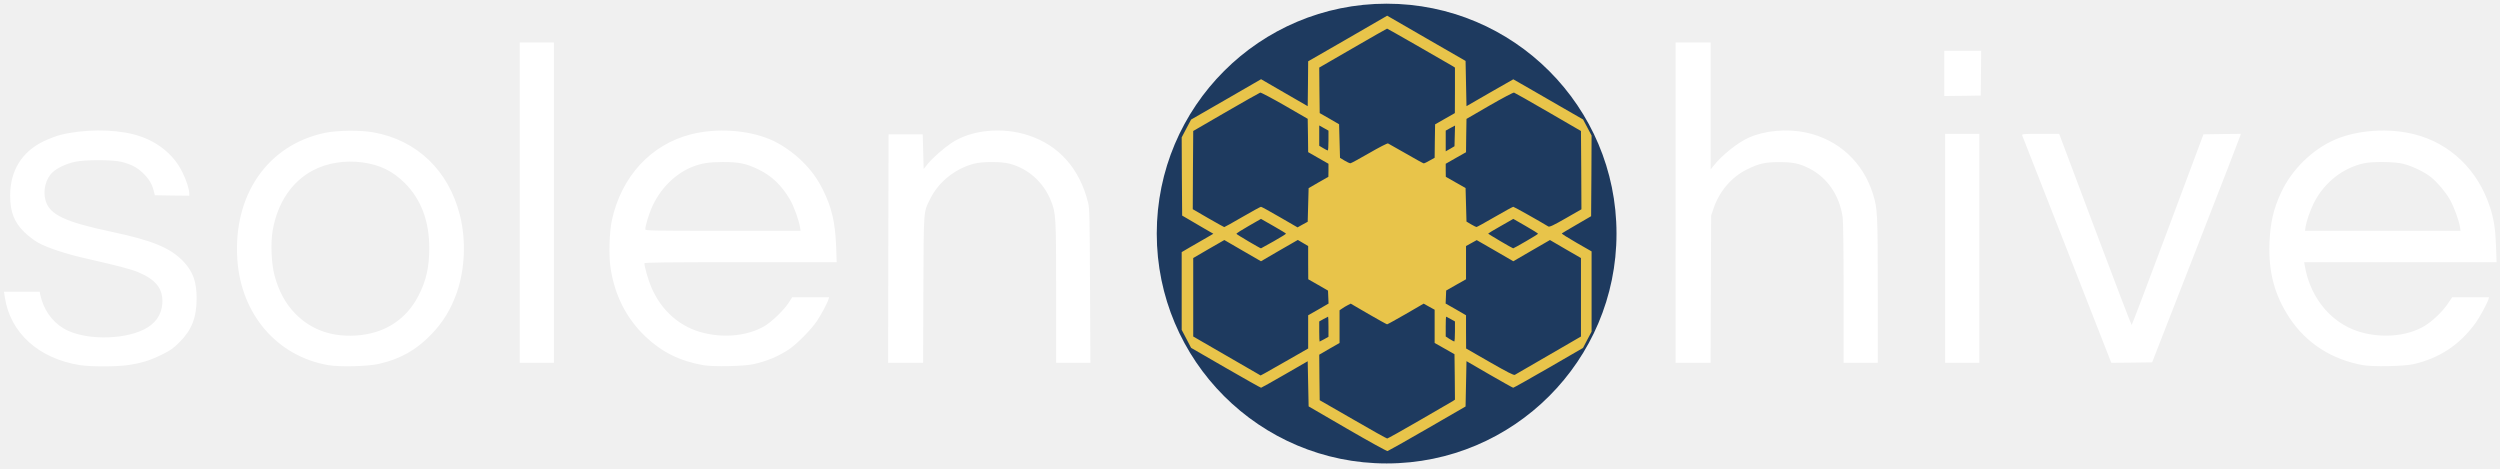
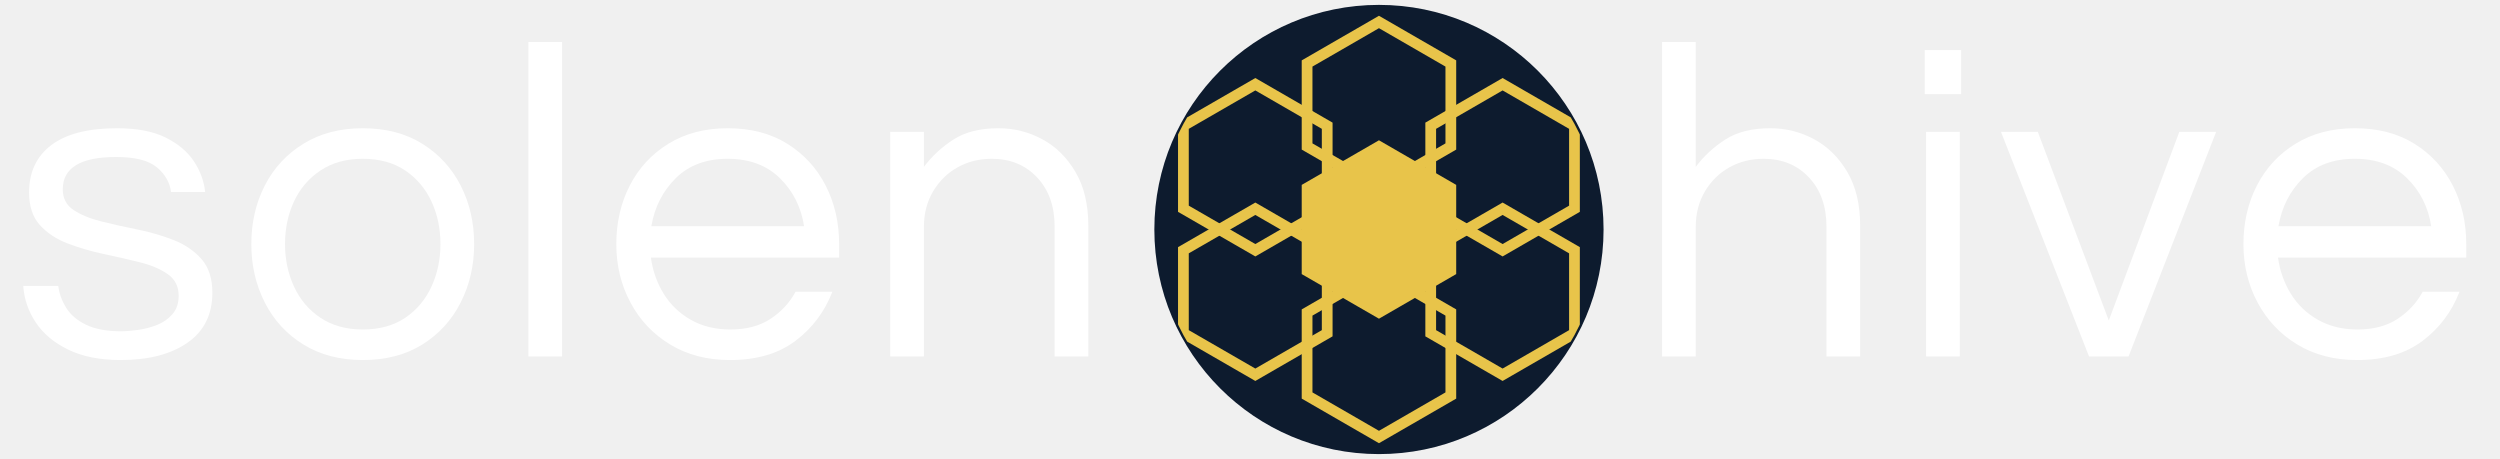
- <svg xmlns="http://www.w3.org/2000/svg" viewBox="140 103 2708 507" role="img" aria-label="Solenhive">
-   <path fill="#ffffff" fill-rule="evenodd" d="M226.5 498.5C181.8 491.4 150.9 463.4 145.2 424.8L144.3 419.0L163.6 419.0L183.0 419.0L183.5 421.8C187.0 438.2 196.1 451.3 209.5 459.1C230.3 471.2 271.8 471.7 295.7 460.0C308.1 453.9 314.9 444.4 315.8 432.0C316.9 416.1 309.4 406.2 289.9 397.9C282.8 394.8 267.4 390.8 233.2 383.0C211.1 378.0 191.2 371.4 181.0 365.7C176.8 363.3 170.4 358.4 166.3 354.4C155.3 343.6 151.0 332.6 151.0 314.8C151.0 288.0 163.6 267.5 187.1 256.1C192.8 253.4 201.1 250.2 205.5 249.1C230.4 243.0 261.8 242.7 284.6 248.5C308.4 254.5 327.7 269.4 337.4 289.2C341.9 298.2 345.0 308.0 345.0 312.7L345.0 315.0L326.4 314.8L307.7 314.5L306.4 309.2C304.5 301.9 301.0 296.2 294.5 290.1C288.3 284.2 281.8 280.9 271.5 278.3C261.8 275.9 231.7 275.9 221.1 278.3C211.7 280.4 202.4 284.7 197.2 289.4C189.5 296.4 186.2 309.4 189.4 320.4C193.8 335.5 210.4 343.4 260.5 354.0C305.9 363.6 325.2 371.7 339.4 387.0C349.2 397.7 353.0 408.6 353.0 426.3C352.9 447.0 347.7 460.4 334.6 473.5C327.6 480.5 324.9 482.4 315.0 487.3C302.3 493.5 293.6 496.2 278.5 498.5C266.3 500.3 237.9 500.3 226.5 498.5ZM495.4 498.5C440.1 488.8 401.2 443.6 397.1 384.3C392.3 314.3 429.8 260.0 492.0 246.9C505.5 244.1 530.7 243.8 544.7 246.4C591.7 254.9 625.8 287.6 638.1 335.8C645.0 362.7 643.7 394.6 634.8 420.0C628.3 438.3 619.9 452.0 607.1 465.3C590.8 482.2 573.7 491.8 550.7 497.1C538.8 499.9 507.8 500.7 495.4 498.5ZM902.0 498.6C876.3 494.1 856.9 484.4 839.1 467.5C818.6 448.0 805.9 423.1 801.4 393.5C799.3 380.3 800.0 354.3 802.8 341.5C813.1 294.2 845.1 259.5 888.5 248.5C916.0 241.5 949.4 243.6 974.2 254.0C985.4 258.6 999.4 268.2 1009.1 277.9C1019.3 288.1 1025.2 296.3 1031.4 308.6C1040.9 327.6 1044.7 344.0 1045.7 369.8L1046.3 387.0L942.2 387.0C859.5 387.0 838.0 387.3 838.0 388.2C838.0 391.7 842.2 406.4 845.3 413.6C856.3 439.9 877.2 457.9 903.3 463.9C926.4 469.3 950.6 466.4 968.0 456.3C975.9 451.7 989.4 438.6 994.4 430.8L998.1 425.0L1018.1 425.0L1038.1 425.0L1037.4 427.2C1036.1 431.6 1029.7 443.6 1024.7 451.0C1018.7 460.0 1002.8 476.0 994.5 481.5C982.7 489.2 970.8 494.2 956.0 497.5C945.9 499.8 912.5 500.4 902.0 498.6ZM2700.0 498.6C2665.9 492.6 2638.3 474.9 2620.0 447.3C2603.8 422.8 2597.1 397.8 2598.3 366.0C2599.2 344.1 2602.6 329.3 2610.9 311.5C2622.5 286.6 2644.6 265.0 2669.1 254.3C2693.6 243.7 2727.6 241.4 2755.4 248.5C2794.1 258.3 2824.0 287.1 2837.1 327.2C2841.4 340.5 2843.1 351.4 2843.7 370.2L2844.3 387.0L2740.1 387.0L2635.9 387.0L2636.5 390.8C2642.8 427.9 2668.0 456.3 2701.3 463.9C2724.4 469.3 2748.8 466.4 2765.9 456.3C2774.6 451.2 2786.0 440.3 2791.5 431.9L2796.2 425.0L2816.1 425.0L2836.1 425.0L2835.5 427.2C2834.1 431.8 2825.6 447.4 2821.2 453.3C2804.0 476.8 2782.0 491.2 2754.0 497.5C2743.9 499.8 2710.5 500.4 2700.0 498.6ZM703.0 322.5L703.0 149.0L721.5 149.0L740.0 149.0L740.0 322.5L740.0 496.0L721.5 496.0L703.0 496.0L703.0 322.5ZM1102.2 372.2L1102.5 248.5L1121.0 248.5L1139.5 248.5L1140.0 267.2L1140.5 286.0L1145.4 280.0C1150.6 273.8 1161.9 263.8 1170.3 258.1C1191.7 243.6 1225.6 240.2 1254.3 249.7C1287.4 260.7 1309.6 285.9 1318.7 322.8C1320.2 328.7 1320.4 339.6 1320.7 412.8L1321.1 496.0L1302.5 496.0L1284.0 496.0L1284.0 420.1C1284.0 337.6 1283.8 334.0 1278.4 320.5C1270.4 300.6 1254.2 285.9 1234.0 280.4C1225.1 277.9 1204.1 277.9 1195.0 280.3C1174.4 285.8 1156.6 300.1 1147.6 318.4C1140.2 333.4 1140.6 328.5 1140.2 416.8L1139.9 496.0L1121.0 496.0L1102.0 496.0L1102.2 372.2ZM1955.0 322.5L1955.0 149.0L1974.0 149.0L1993.0 149.0L1993.0 217.7L1993.0 286.5L1996.2 282.5C2005.2 271.1 2022.3 257.4 2034.3 252.1C2051.3 244.4 2075.7 242.2 2096.0 246.5C2131.4 254.0 2158.2 278.7 2168.9 313.5C2173.7 329.0 2174.0 334.2 2174.0 417.8L2174.0 496.0L2155.5 496.0L2137.0 496.0L2137.0 420.8C2137.0 376.2 2136.6 342.6 2136.0 338.5C2132.6 314.7 2119.5 295.5 2099.9 285.5C2089.3 280.1 2082.3 278.6 2067.5 278.6C2052.0 278.6 2045.5 280.0 2032.2 286.6C2015.7 294.7 2002.5 310.1 1996.2 328.5L1993.5 336.5L1993.2 416.2L1992.9 496.0L1974.0 496.0L1955.0 496.0L1955.0 322.5ZM2247.0 372.0L2247.0 248.0L2265.5 248.0L2284.0 248.0L2284.0 372.0L2284.0 496.0L2265.5 496.0L2247.0 496.0L2247.0 372.0ZM2426.1 493.8C2425.6 492.5 2404.1 437.5 2378.2 371.5C2352.3 305.5 2330.8 250.7 2330.5 249.8C2329.8 248.1 2331.2 248.0 2350.1 248.0L2370.5 248.0L2409.4 351.5C2430.8 408.4 2448.6 455.0 2449.0 455.0C2449.4 455.0 2467.0 408.5 2488.2 351.8L2526.8 248.5L2547.0 248.2L2567.2 248.0L2566.6 250.2C2566.3 251.5 2544.7 307.2 2518.6 374.0L2471.2 495.5L2449.1 495.8L2427.0 496.0L2426.1 493.8ZM530.5 466.0C558.6 462.9 580.3 448.2 593.1 423.7C601.6 407.4 605.0 392.5 605.0 371.8C605.0 342.6 596.2 319.1 578.6 301.4C565.5 288.3 551.5 281.5 532.5 278.9C513.6 276.4 494.3 279.5 479.1 287.5C456.1 299.6 440.6 322.7 435.4 352.5C433.0 365.9 433.9 388.3 437.3 401.1C441.8 418.2 449.3 432.1 460.0 442.9C478.1 461.3 502.1 469.1 530.5 466.0ZM1006.5 348.8C1005.2 340.9 999.8 326.1 995.5 318.8C986.5 303.6 975.8 293.4 961.5 286.5C948.2 280.1 940.4 278.5 923.0 278.5C907.4 278.6 900.4 279.7 890.0 283.7C871.1 291.2 854.5 307.9 845.7 328.6C842.4 336.2 839.0 347.8 839.0 351.3C839.0 352.9 844.9 353.0 923.1 353.0L1007.2 353.0L1006.5 348.8ZM2804.6 348.8C2803.4 341.1 2797.8 326.2 2793.5 318.8C2788.5 310.4 2780.7 301.1 2773.5 295.1C2767.1 289.7 2752.6 282.7 2743.0 280.4C2733.9 278.1 2709.8 277.8 2700.5 279.9C2677.3 285.0 2657.1 301.2 2646.1 323.4C2642.2 331.5 2638.4 342.5 2637.4 348.5L2636.8 353.0L2721.0 353.0L2805.3 353.0L2804.6 348.8ZM2246.0 182.5L2246.0 158.0L2266.0 158.0L2286.0 158.0L2285.8 182.2L2285.5 206.5L2265.8 206.8L2246.0 207.0L2246.0 182.5Z" />
-   <circle cx="1642.0" cy="356.0" r="249.0" fill="#1e3a5f" />
-   <path fill="#e8c44a" fill-rule="evenodd" d="M1599.5 567.6L1557.5 543.2L1557.0 518.7L1556.5 494.3L1531.7 508.6C1518.0 516.5 1506.4 523.0 1506.0 523.0C1505.5 523.0 1488.2 513.3 1467.6 501.4L1430.2 479.8L1425.1 470.0L1420.0 460.3L1420.0 418.2L1420.0 376.1L1429.2 370.7C1434.3 367.7 1442.0 363.3 1446.4 360.8L1454.3 356.2L1444.4 350.5C1438.9 347.3 1431.3 342.9 1427.5 340.6L1420.5 336.5L1420.2 294.1L1420.0 251.8L1425.1 242.1L1430.2 232.5L1468.1 210.7L1506.0 188.8L1531.2 203.4L1556.5 218.0L1556.8 193.7L1557.0 169.4L1596.8 146.5C1618.6 133.9 1637.9 122.8 1639.5 121.8L1642.6 120.0L1685.0 144.5L1727.5 169.0L1728.0 193.5L1728.5 218.0L1753.8 203.4L1779.2 188.9L1796.3 198.7C1805.8 204.2 1822.8 214.0 1834.1 220.5L1854.8 232.4L1859.4 241.1L1864.0 249.8L1863.8 293.5L1863.5 337.2L1848.0 346.2C1839.5 351.1 1832.2 355.5 1831.8 355.8C1831.4 356.2 1838.5 360.7 1847.6 365.9L1864.0 375.3L1864.0 418.8L1864.0 462.3L1859.3 471.1L1854.7 479.9L1817.4 501.5C1796.9 513.3 1779.7 523.0 1779.1 523.0C1778.6 523.0 1767.0 516.5 1753.3 508.6L1728.5 494.2L1728.0 518.8L1727.5 543.3L1686.0 567.3C1663.2 580.5 1643.8 591.4 1643.0 591.6C1642.2 591.8 1622.6 581.0 1599.5 567.6ZM1677.6 558.4C1696.2 547.7 1712.5 538.2 1713.8 537.4L1716.0 535.9L1715.8 511.3L1715.5 486.7L1704.8 480.6L1694.0 474.5L1694.0 456.5L1694.0 438.5L1688.0 435.2L1682.1 431.9L1662.8 443.1C1652.2 449.2 1643.0 454.3 1642.5 454.3C1642.0 454.3 1632.9 449.2 1622.3 443.1L1603.1 431.9L1599.8 433.6C1598.0 434.5 1595.3 436.1 1593.8 437.2L1591.0 439.1L1591.0 456.8L1591.0 474.5L1580.0 480.8L1569.0 487.2L1569.2 511.8L1569.5 536.5L1605.5 557.2C1625.3 568.7 1642.0 578.0 1642.6 578.0C1643.2 578.0 1659.0 569.2 1677.6 558.4ZM1535.7 492.7L1557.0 480.5L1557.0 462.5L1557.0 444.5L1568.1 438.2L1579.1 431.8L1578.8 424.8L1578.5 417.8L1567.8 411.6L1557.1 405.5L1557.0 387.5L1557.0 369.5L1551.4 366.2L1545.8 362.9L1525.8 374.4L1505.9 386.0L1486.0 374.5L1466.2 363.0L1449.3 372.7L1432.5 382.5L1432.5 425.0L1432.5 467.5L1469.0 488.6L1505.5 509.7L1510.0 507.3C1512.5 506.0 1524.1 499.4 1535.7 492.7ZM1817.5 487.8L1852.5 467.5L1852.5 425.0L1852.5 382.5L1835.7 372.8L1818.9 363.0L1799.0 374.5L1779.2 386.0L1759.4 374.5L1739.6 363.1L1733.8 366.3L1728.0 369.5L1728.0 387.5L1728.0 405.5L1717.2 411.6L1706.5 417.7L1706.2 424.8L1705.9 431.8L1717.0 438.1L1728.0 444.5L1728.0 462.5L1728.1 480.5L1753.7 495.2C1772.9 506.2 1779.7 509.7 1780.9 509.0C1781.8 508.5 1798.2 498.9 1817.5 487.8ZM1574.4 470.4L1579.0 467.8L1579.0 456.9C1579.0 450.9 1578.8 446.0 1578.6 446.0C1578.4 446.0 1576.2 447.2 1573.6 448.6L1569.0 451.2L1569.0 462.1C1569.0 468.1 1569.2 473.0 1569.4 473.0C1569.6 473.0 1571.8 471.8 1574.4 470.4ZM1716.0 462.1L1716.0 451.2L1711.4 448.6C1708.8 447.2 1706.6 446.0 1706.4 446.0C1706.2 446.0 1706.0 450.8 1706.0 456.8L1706.0 467.5L1710.2 470.2C1712.6 471.6 1714.8 472.9 1715.2 472.9C1715.7 473.0 1716.0 468.1 1716.0 462.1ZM1519.6 364.4C1527.0 360.2 1533.0 356.5 1533.0 356.1C1533.0 355.8 1526.9 352.0 1519.4 347.8L1505.9 340.1L1492.5 347.8C1485.1 352.0 1479.1 355.8 1479.3 356.3C1479.5 357.0 1504.9 372.0 1505.9 372.0C1506.1 372.0 1512.2 368.6 1519.6 364.4ZM1792.8 364.4C1800.1 360.2 1806.0 356.5 1806.0 356.2C1806.0 355.8 1800.0 352.0 1792.6 347.8L1779.2 340.1L1765.7 347.8C1758.2 352.0 1752.1 355.7 1752.0 356.0C1752.0 356.6 1778.1 371.9 1779.1 372.0C1779.4 372.0 1785.6 368.6 1792.8 364.4ZM1485.8 338.0C1496.3 331.9 1505.3 327.0 1505.9 327.0C1506.5 327.0 1515.7 332.0 1526.3 338.2L1545.5 349.3L1551.0 346.2L1556.5 343.2L1557.0 325.0L1557.5 306.8L1568.2 300.6L1578.9 294.5L1579.0 287.5L1579.0 280.4L1568.0 274.1L1557.0 267.8L1556.8 249.7L1556.5 231.7L1531.6 217.3C1517.8 209.4 1505.9 203.1 1505.1 203.3C1504.2 203.6 1487.5 213.0 1468.0 224.3L1432.5 244.9L1432.2 287.3L1432.0 329.6L1448.7 339.3C1458.0 344.6 1465.8 349.0 1466.1 349.0C1466.5 349.0 1475.3 344.1 1485.8 338.0ZM1759.1 338.0C1769.6 331.9 1778.6 327.0 1779.2 327.0C1780.0 327.0 1808.5 343.0 1817.1 348.3C1818.4 349.1 1822.5 347.2 1835.9 339.5L1853.0 329.7L1852.8 287.3L1852.5 244.9L1817.0 224.3C1797.5 213.0 1780.8 203.5 1780.0 203.3C1779.1 203.1 1767.2 209.4 1753.5 217.3L1728.5 231.8L1728.2 249.8L1728.0 267.9L1717.0 274.1L1706.0 280.4L1706.0 287.5L1706.1 294.5L1716.8 300.6L1727.5 306.7L1728.0 324.9L1728.5 343.0L1733.5 346.0C1736.2 347.6 1738.9 348.9 1739.3 348.9C1739.7 349.0 1748.6 344.1 1759.1 338.0ZM1623.0 268.9C1633.5 262.8 1642.7 258.1 1643.4 258.3C1644.1 258.6 1652.9 263.6 1663.0 269.4C1673.0 275.2 1681.7 280.0 1682.3 280.0C1682.8 280.0 1685.7 278.6 1688.6 276.9L1694.0 273.9L1694.2 255.8L1694.5 237.7L1705.2 231.6L1715.9 225.5L1716.0 200.8L1716.0 176.2L1712.8 174.2C1701.6 167.6 1643.0 134.0 1642.5 134.0C1642.2 134.0 1625.5 143.5 1605.5 155.1L1569.0 176.2L1569.2 200.8L1569.5 225.5L1580.0 231.5L1590.5 237.6L1591.0 255.8L1591.5 274.0L1596.5 277.0C1599.2 278.6 1602.0 279.9 1602.6 279.9C1603.3 280.0 1612.4 275.0 1623.0 268.9ZM1715.8 250.2L1716.1 239.0L1711.0 241.7L1706.0 244.5L1706.0 255.7L1706.0 266.9L1710.8 264.2L1715.5 261.4L1715.8 250.2ZM1579.0 255.2L1579.0 244.5L1574.0 241.7L1569.0 238.9L1569.0 249.9L1569.0 260.9L1573.2 263.4C1575.6 264.8 1577.8 266.0 1578.2 266.0C1578.7 266.0 1579.0 261.2 1579.0 255.2Z" />
+ <svg xmlns="http://www.w3.org/2000/svg" viewBox="22 19 512 94" role="img" aria-label="Solenhive">
+   <g fill="#FFFFFF">
+     <path transform="translate(24.000,92.000) scale(0.092,-0.092)" d="M247 -8Q178 -8 130.5 15.0Q83 38 58.0 75.5Q33 113 30 157H108Q111 132 125.5 108.5Q140 85 170.0 70.5Q200 56 248 56Q263 56 285.0 59.0Q307 62 327.5 70.0Q348 78 362.0 94.0Q376 110 376 135Q376 166 352.0 183.0Q328 200 290.0 209.5Q252 219 209.5 228.0Q167 237 129.0 251.5Q91 266 67.0 292.5Q43 319 43 365Q43 433 92.5 470.5Q142 508 239 508Q305 508 346.5 487.5Q388 467 409.5 435.0Q431 403 435 366H359Q355 398 327.5 421.0Q300 444 237 444Q118 444 118 372Q118 342 142.0 326.0Q166 310 204.0 300.5Q242 291 284.5 282.5Q327 274 365.0 259.0Q403 244 427.0 216.5Q451 189 451 142Q451 69 395.5 30.5Q340 -8 247 -8Z" />
+     <path transform="translate(70.344,92.000) scale(0.092,-0.092)" d="M282 -8Q206 -8 150.0 26.5Q94 61 64.0 120.0Q34 179 34 250Q34 322 64.0 380.5Q94 439 150.0 473.5Q206 508 282 508Q359 508 414.5 473.5Q470 439 500.0 380.5Q530 322 530 250Q530 179 500.0 120.0Q470 61 414.5 26.5Q359 -8 282 -8ZM282 60Q338 60 376.5 86.0Q415 112 435.0 155.5Q455 199 455 250Q455 302 435.0 345.0Q415 388 376.5 414.0Q338 440 282 440Q227 440 188.0 414.0Q149 388 129.0 345.0Q109 302 109 250Q109 199 129.0 155.5Q149 112 188.0 86.0Q227 60 282 60Z" />
+     <path transform="translate(124.232,92.000) scale(0.092,-0.092)" d="M65 0V700H140V0Z" />
+     <path transform="translate(145.092,92.000) scale(0.092,-0.092)" d="M287 -8Q211 -8 154.0 26.5Q97 61 65.5 120.0Q34 179 34 250Q34 322 64.0 380.5Q94 439 150.0 473.5Q206 508 282 508Q359 508 414.5 473.5Q470 439 500.0 380.5Q530 322 530 250V220H111Q117 176 139.5 139.5Q162 103 200.0 81.5Q238 60 288 60Q341 60 377.0 83.5Q413 107 433 144H515Q489 77 432.5 34.5Q376 -8 287 -8ZM112 290H452Q442 354 398.0 397.0Q354 440 282 440Q210 440 166.5 397.0Q123 354 112 290Z" />
+     <path transform="translate(198.336,92.000) scale(0.092,-0.092)" d="M65 0V500H140V422Q167 458 206.0 483.0Q245 508 306 508Q358 508 403.5 483.5Q449 459 477.5 410.5Q506 362 506 291V0H431V289Q431 357 392.0 398.5Q353 440 291 440Q249 440 215.0 421.0Q181 402 160.5 367.5Q140 333 140 288V0Z" />
+     <path transform="translate(356.408,92.000) scale(0.092,-0.092)" d="M65 0V700H140V422Q167 458 206.0 483.0Q245 508 306 508Q358 508 403.5 483.5Q449 459 477.5 410.5Q506 362 506 291V0H431V289Q431 357 392.0 398.5Q353 440 291 440Q249 440 215.0 421.0Q181 402 160.5 367.5Q140 333 140 288V0Z" />
+     <path transform="translate(410.480,92.000) scale(0.092,-0.092)" d="M62 584V682H143V584ZM65 0V500H140V0Z" />
+     <path transform="translate(431.340,92.000) scale(0.092,-0.092)" d="M201 0 5 500H87L245 80L402 500H484L289 0Z" />
+     <path transform="translate(478.328,92.000) scale(0.092,-0.092)" d="M287 -8Q211 -8 154.0 26.5Q97 61 65.5 120.0Q34 179 34 250Q34 322 64.0 380.5Q94 439 150.0 473.5Q206 508 282 508Q359 508 414.5 473.5Q470 439 500.0 380.5Q530 322 530 250V220H111Q117 176 139.5 139.5Q162 103 200.0 81.5Q238 60 288 60Q341 60 377.0 83.5Q413 107 433 144H515Q489 77 432.5 34.5Q376 -8 287 -8ZM112 290H452Q442 354 398.0 397.0Q354 440 282 440Q210 440 166.5 397.0Q123 354 112 290Z" />
+   </g>
+   <circle cx="304.41" cy="66.00" r="46.00" fill="#0D1B2E" />
+   <clipPath id="mc">
+     <circle cx="304.41" cy="66.00" r="45.50" />
+   </clipPath>
+   <g clip-path="url(#mc)">
+     <polygon points="304.41,49.00 319.13,57.50 319.13,74.50 304.41,83.00 289.69,74.50 289.69,57.50" fill="#E8C44A" stroke="#E8C44A" stroke-width="2.2" />
+     <polygon points="304.41,23.50 319.13,32.00 319.13,49.00 304.41,57.50 289.69,49.00 289.69,32.00" fill="none" stroke="#E8C44A" stroke-width="2.2" />
+     <polygon points="304.41,74.50 319.13,83.00 319.13,100.00 304.41,108.50 289.69,100.00 289.69,83.00" fill="none" stroke="#E8C44A" stroke-width="2.2" />
+     <polygon points="279.09,36.25 293.81,44.75 293.81,61.75 279.09,70.25 264.36,61.75 264.36,44.75" fill="none" stroke="#E8C44A" stroke-width="2.2" />
+     <polygon points="329.73,36.25 344.45,44.75 344.45,61.75 329.73,70.25 315.01,61.75 315.01,44.75" fill="none" stroke="#E8C44A" stroke-width="2.2" />
+     <polygon points="279.09,61.75 293.81,70.25 293.81,87.25 279.09,95.75 264.36,87.25 264.36,70.25" fill="none" stroke="#E8C44A" stroke-width="2.2" />
+     <polygon points="329.73,61.75 344.45,70.25 344.45,87.25 329.73,95.75 315.01,87.25 315.01,70.25" fill="none" stroke="#E8C44A" stroke-width="2.2" />
+   </g>
</svg>
